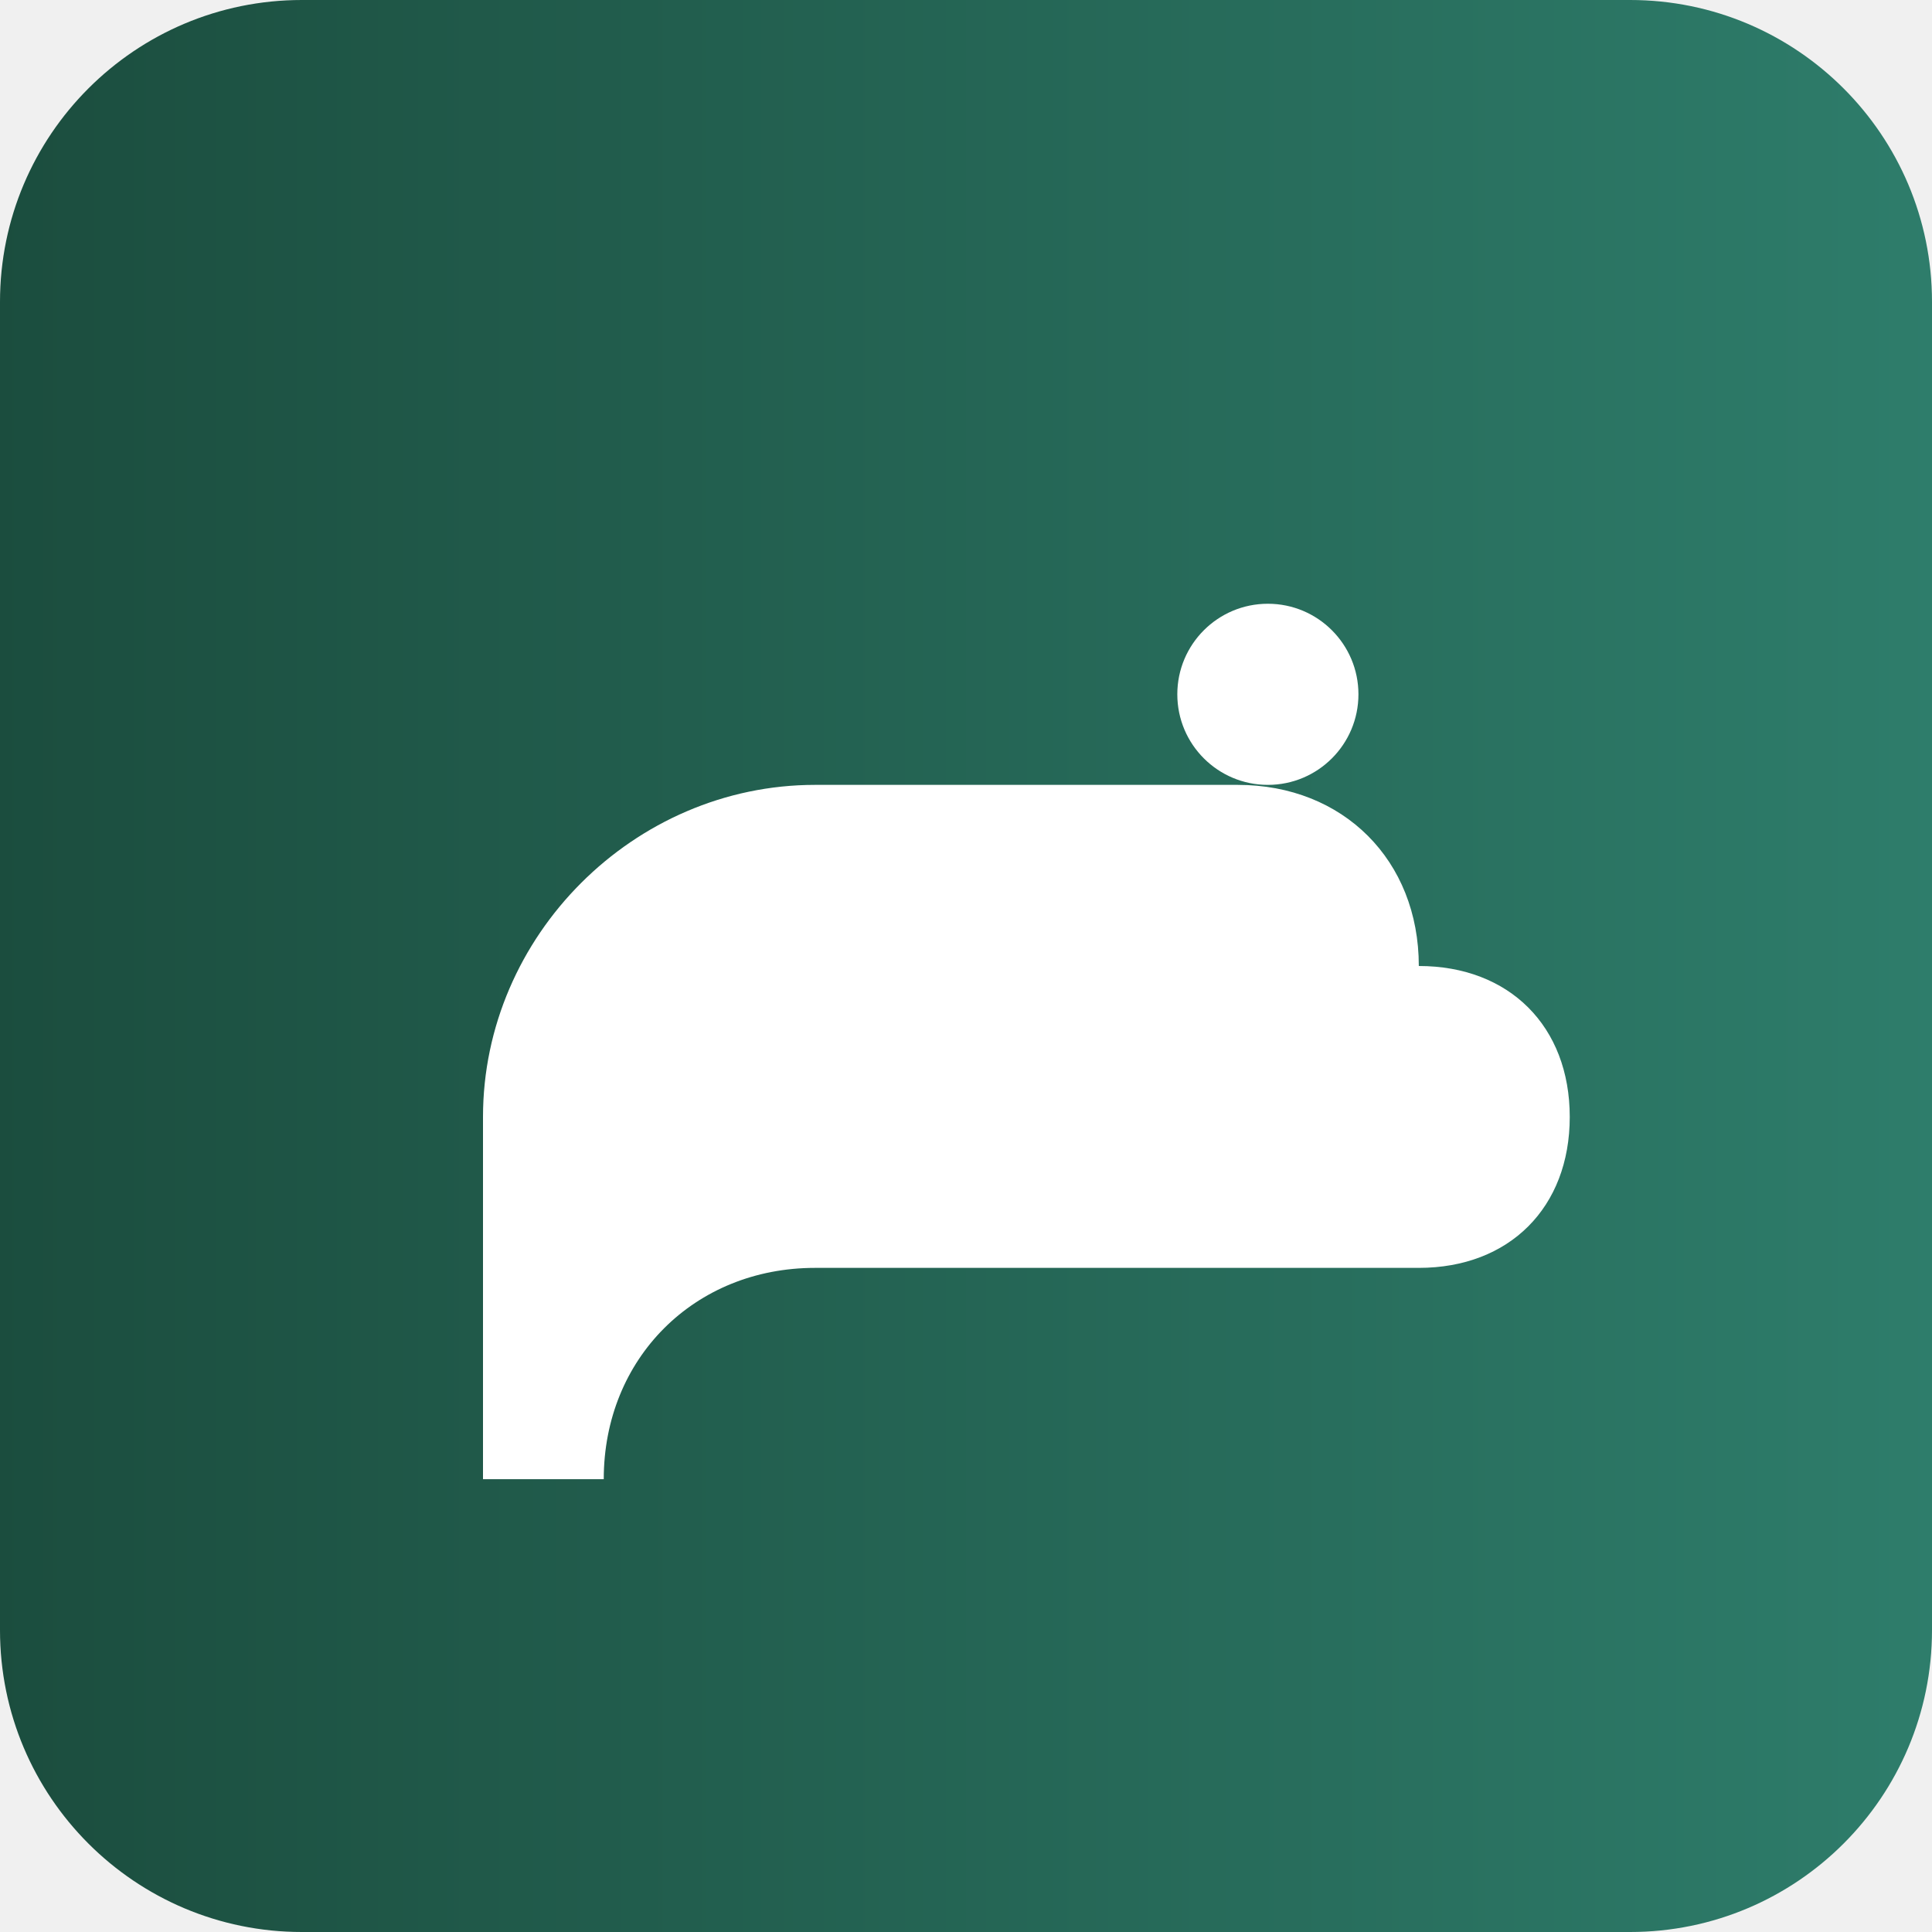
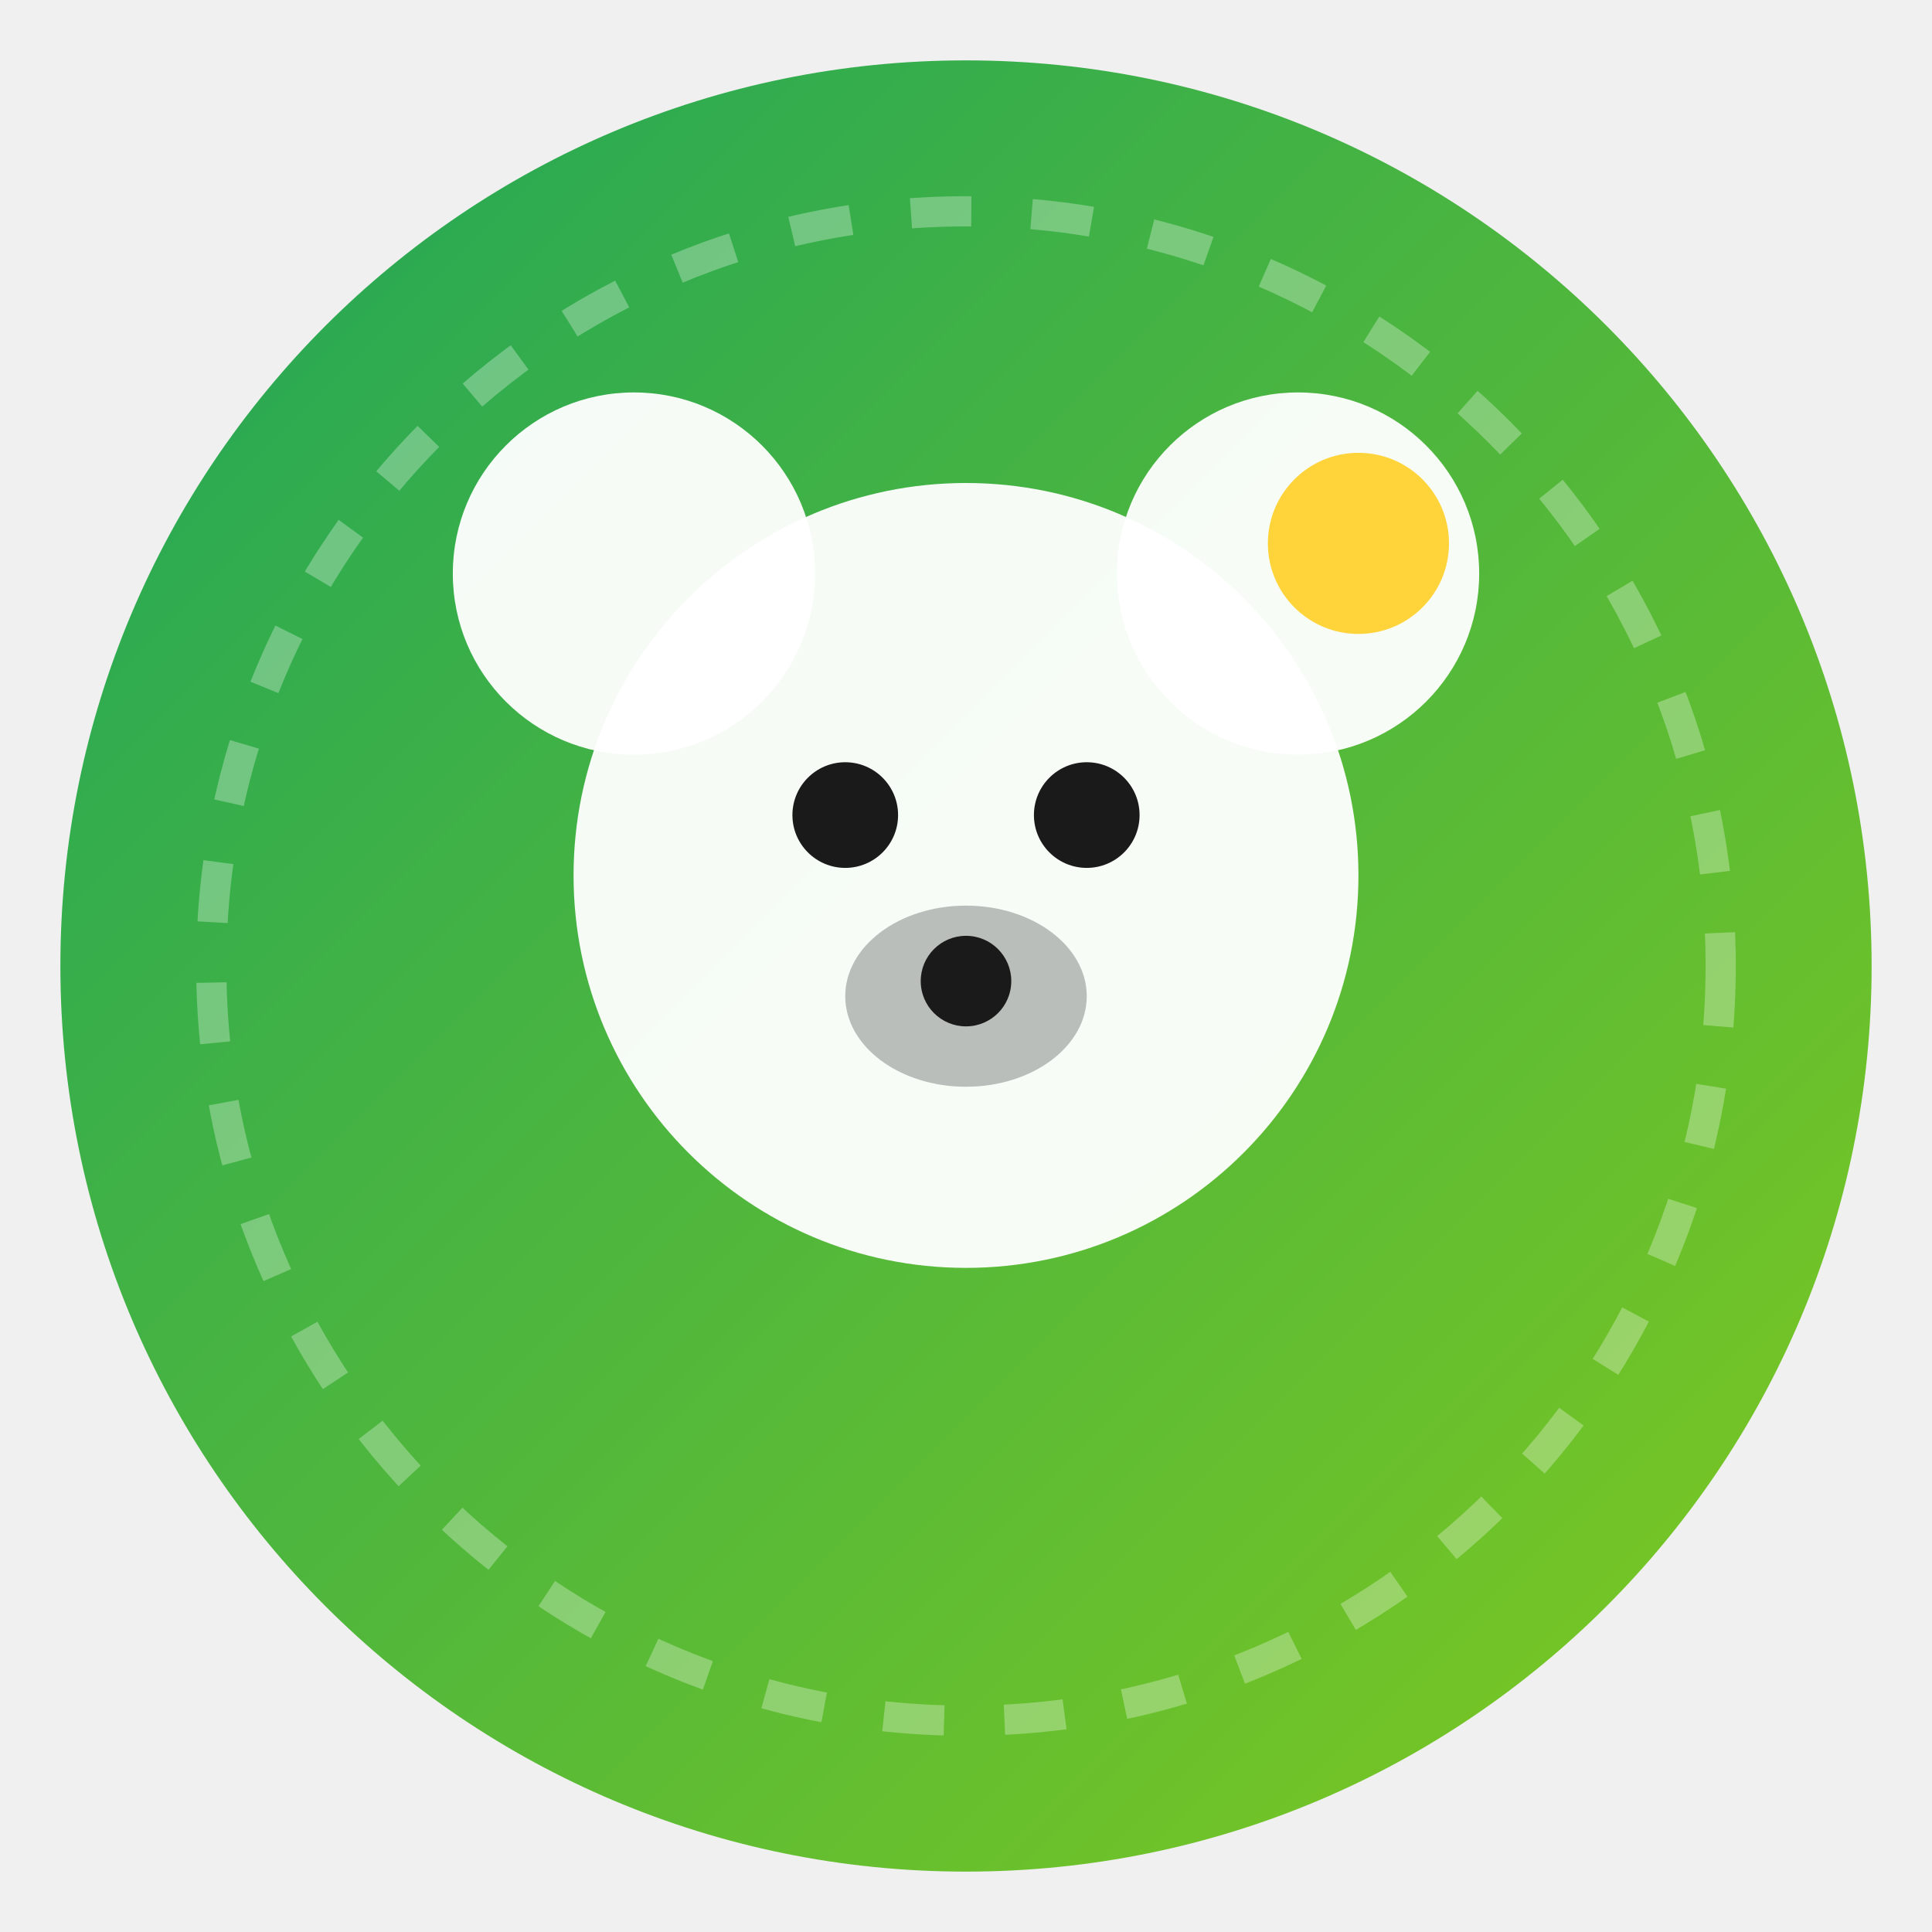
<svg xmlns="http://www.w3.org/2000/svg" width="128" height="128" viewBox="0 0 128 128" aria-hidden="true">
  <defs>
-     <linearGradient id="g" x1="0" x2="1">
-       <stop offset="0" stop-color="#1b4d3e" />
-       <stop offset="1" stop-color="#2e7d6b" />
+     <linearGradient id="bearGradient" x1="0%" y1="0%" x2="100%" y2="100%">
+       <stop offset="0%" style="stop-color:#1ea55a;stop-opacity:1" />
+       <stop offset="100%" style="stop-color:#82c91e;stop-opacity:1" />
    </linearGradient>
  </defs>
-   <rect width="128" height="128" rx="20" fill="url(#g)" />
-   <path fill="white" d="M32 74c0-12 10-22 22-22h28c7 0 12 5 12 12 6 0 10 4 10 10s-4 10-10 10H54c-8 0-14 6-14 14H32c0-7 0-17 0-24z" />
-   <circle cx="84" cy="46" r="6" fill="white" />
+   <circle cx="64" cy="64" r="60" fill="url(#bearGradient)" />
+   <circle cx="42" cy="38" r="12" fill="white" opacity="0.95" />
+   <circle cx="86" cy="38" r="12" fill="white" opacity="0.95" />
+   <circle cx="64" cy="58" r="26" fill="white" opacity="0.95" />
+   <circle cx="56" cy="54" r="3.5" fill="#1a1a1a" />
+   <circle cx="72" cy="54" r="3.5" fill="#1a1a1a" />
+   <ellipse cx="64" cy="66" rx="8" ry="6" fill="#2a2a2a" opacity="0.3" />
+   <circle cx="64" cy="65" r="3" fill="#1a1a1a" />
+   <circle cx="64" cy="64" r="50" stroke="white" stroke-width="2" fill="none" opacity="0.3" stroke-dasharray="4 4">
+     <animate attributeName="r" values="50;54;50" dur="2s" repeatCount="indefinite" />
+     <animate attributeName="opacity" values="0.3;0;0.3" dur="2s" repeatCount="indefinite" />
+   </circle>
+   <circle cx="90" cy="36" r="6" fill="#ffd43b">
+     <animate attributeName="opacity" values="1;0.4;1" dur="1.5s" repeatCount="indefinite" />
+   </circle>
</svg>
